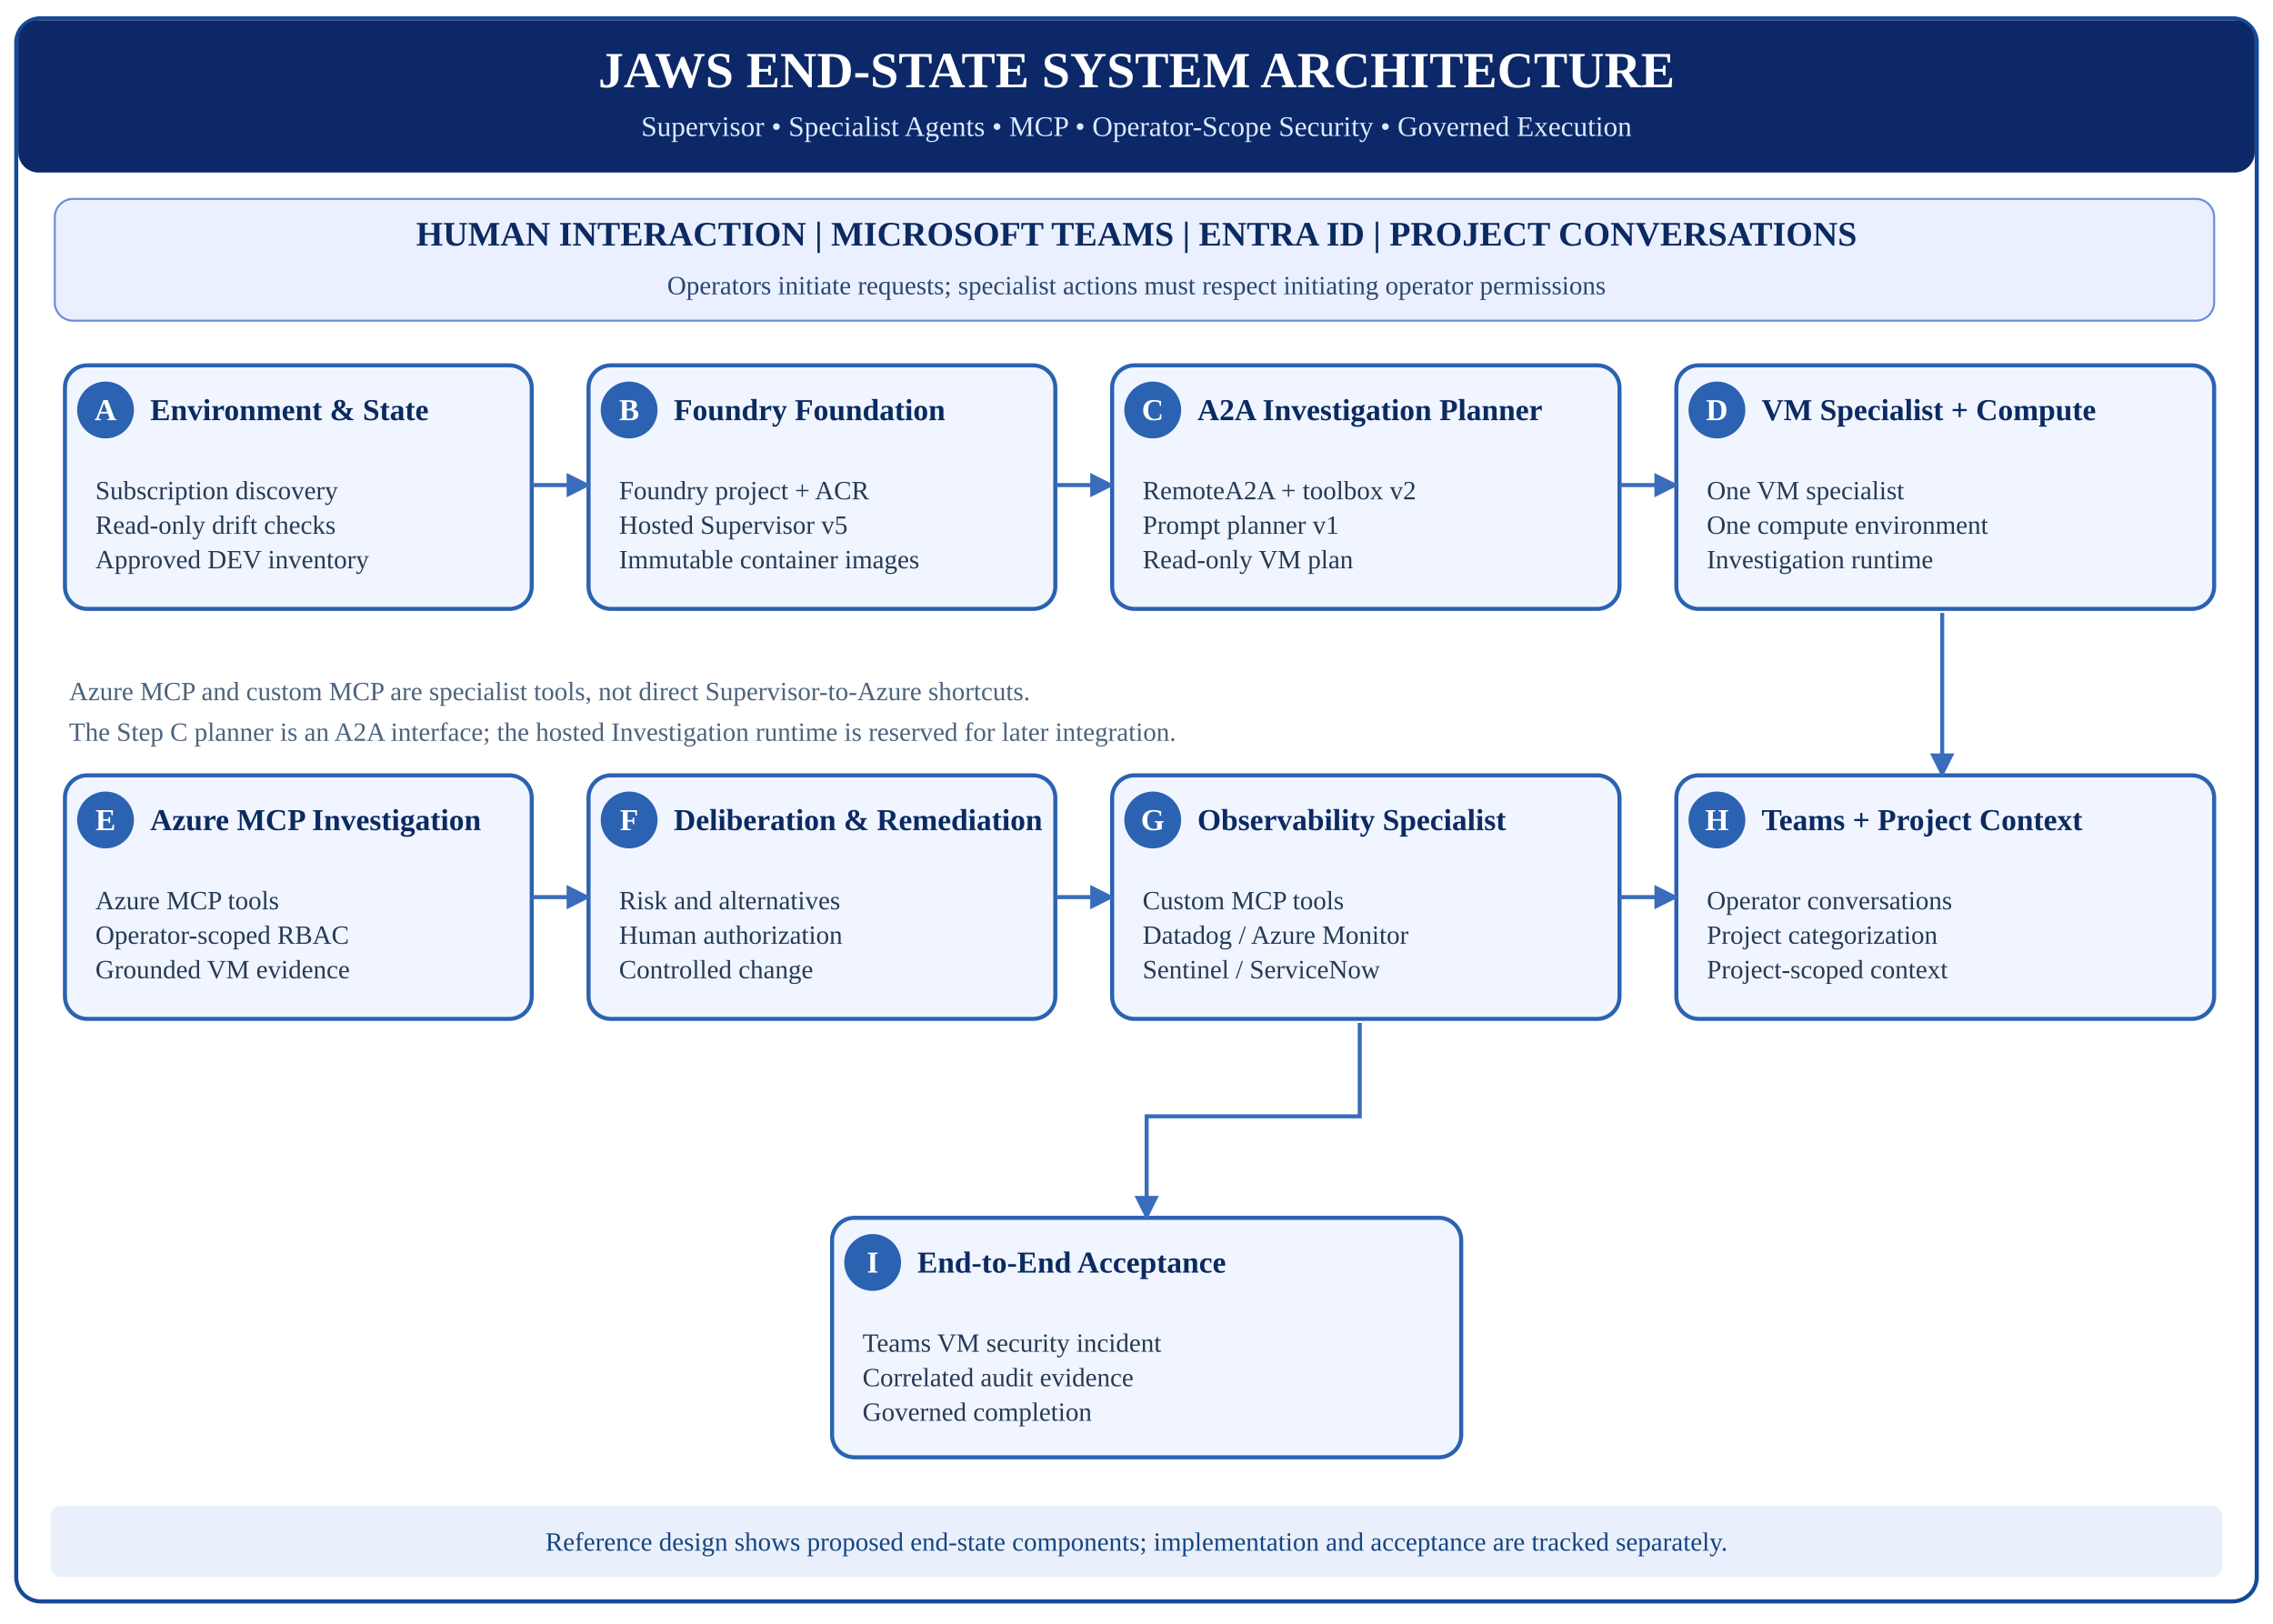
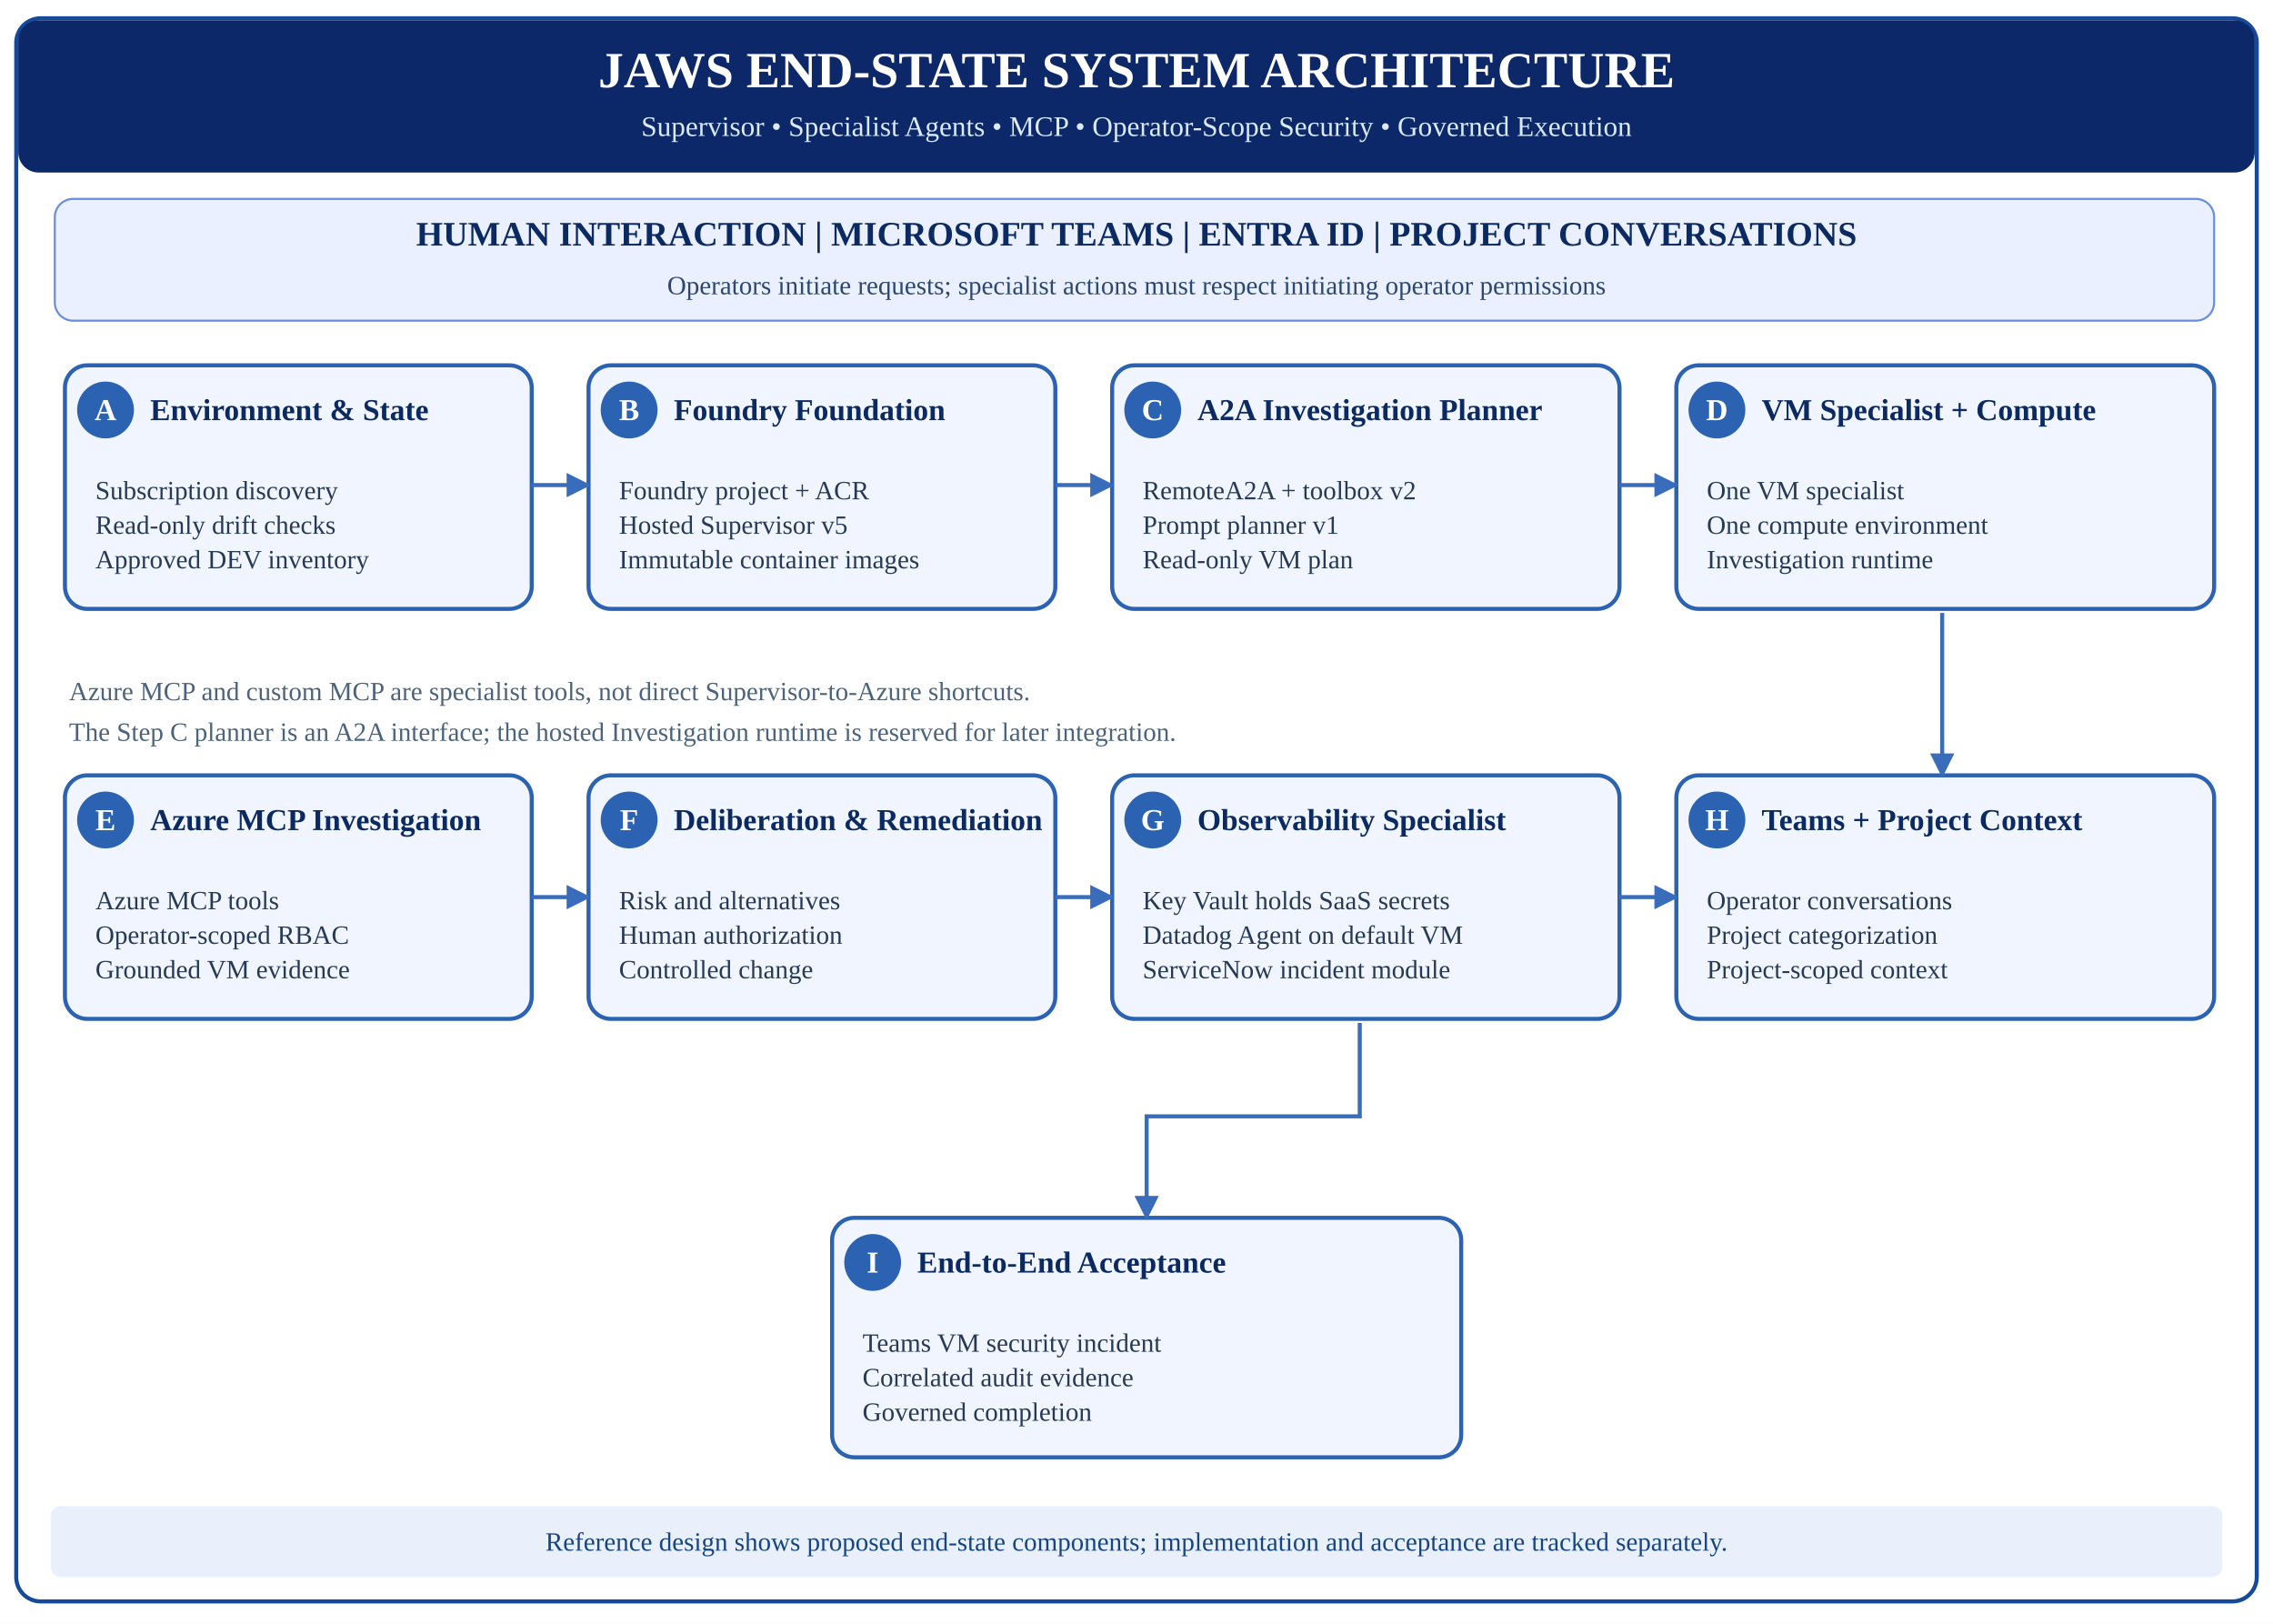
<svg xmlns="http://www.w3.org/2000/svg" viewBox="0 0 1120 800" role="img" aria-label="JAWS reference system architecture">
  <rect width="1120" height="800" fill="white" />
  <rect x="8" y="9" width="1104" height="780" rx="12" fill="#fff" stroke="#154999" stroke-width="2" />
  <rect x="9" y="10" width="1102" height="75" rx="10" fill="#0c2868" />
  <text x="560" y="43" text-anchor="middle" fill="white" font-size="25" font-weight="bold">JAWS END-STATE SYSTEM ARCHITECTURE</text>
  <text x="560" y="67" text-anchor="middle" fill="#dbeafe" font-size="14">Supervisor • Specialist Agents • MCP • Operator-Scope Security • Governed Execution</text>
  <rect x="27" y="98" width="1064" height="60" fill="#eaf0ff" stroke="#688edb" rx="9" />
  <text x="560" y="121" text-anchor="middle" font-weight="bold" font-size="17" fill="#0b2a62">HUMAN INTERACTION  |  MICROSOFT TEAMS  |  ENTRA ID  |  PROJECT CONVERSATIONS</text>
  <text x="560" y="145" text-anchor="middle" font-size="13" fill="#2c4770">Operators initiate requests; specialist actions must respect initiating operator permissions</text>
  <g>
    <rect x="32" y="180" rx="11" width="230" height="120" fill="#f0f5ff" stroke="#2b62b1" stroke-width="2" />
    <circle cx="52" cy="202" r="14" fill="#2b62b1" />
    <text x="52" y="207" text-anchor="middle" font-size="15" fill="#fff" font-weight="bold">A</text>
    <text x="74" y="207" font-weight="bold" font-size="15" fill="#0b2a62">Environment &amp; State</text>
    <text x="47" y="246" font-size="13" fill="#263a55">Subscription discovery</text>
    <text x="47" y="263" font-size="13" fill="#263a55">Read-only drift checks</text>
    <text x="47" y="280" font-size="13" fill="#263a55">Approved DEV inventory</text>
  </g>
  <g>
    <rect x="290" y="180" rx="11" width="230" height="120" fill="#f0f5ff" stroke="#2b62b1" stroke-width="2" />
    <circle cx="310" cy="202" r="14" fill="#2b62b1" />
    <text x="310" y="207" text-anchor="middle" font-size="15" fill="#fff" font-weight="bold">B</text>
    <text x="332" y="207" font-weight="bold" font-size="15" fill="#0b2a62">Foundry Foundation</text>
    <text x="305" y="246" font-size="13" fill="#263a55">Foundry project + ACR</text>
    <text x="305" y="263" font-size="13" fill="#263a55">Hosted Supervisor v5</text>
    <text x="305" y="280" font-size="13" fill="#263a55">Immutable container images</text>
  </g>
  <g>
    <rect x="548" y="180" rx="11" width="250" height="120" fill="#f0f5ff" stroke="#2b62b1" stroke-width="2" />
    <circle cx="568" cy="202" r="14" fill="#2b62b1" />
    <text x="568" y="207" text-anchor="middle" font-size="15" fill="#fff" font-weight="bold">C</text>
    <text x="590" y="207" font-weight="bold" font-size="15" fill="#0b2a62">A2A Investigation Planner</text>
    <text x="563" y="246" font-size="13" fill="#263a55">RemoteA2A + toolbox v2</text>
    <text x="563" y="263" font-size="13" fill="#263a55">Prompt planner v1</text>
    <text x="563" y="280" font-size="13" fill="#263a55">Read-only VM plan</text>
  </g>
  <g>
    <rect x="826" y="180" rx="11" width="265" height="120" fill="#f0f5ff" stroke="#2b62b1" stroke-width="2" />
    <circle cx="846" cy="202" r="14" fill="#2b62b1" />
    <text x="846" y="207" text-anchor="middle" font-size="15" fill="#fff" font-weight="bold">D</text>
    <text x="868" y="207" font-weight="bold" font-size="15" fill="#0b2a62">VM Specialist + Compute</text>
    <text x="841" y="246" font-size="13" fill="#263a55">One VM specialist</text>
    <text x="841" y="263" font-size="13" fill="#263a55">One compute environment</text>
    <text x="841" y="280" font-size="13" fill="#263a55">Investigation runtime</text>
  </g>
  <g>
    <rect x="32" y="382" rx="11" width="230" height="120" fill="#f0f5ff" stroke="#2b62b1" stroke-width="2" />
    <circle cx="52" cy="404" r="14" fill="#2b62b1" />
    <text x="52" y="409" text-anchor="middle" font-size="15" fill="#fff" font-weight="bold">E</text>
    <text x="74" y="409" font-weight="bold" font-size="15" fill="#0b2a62">Azure MCP Investigation</text>
    <text x="47" y="448" font-size="13" fill="#263a55">Azure MCP tools</text>
    <text x="47" y="465" font-size="13" fill="#263a55">Operator-scoped RBAC</text>
    <text x="47" y="482" font-size="13" fill="#263a55">Grounded VM evidence</text>
  </g>
  <g>
    <rect x="290" y="382" rx="11" width="230" height="120" fill="#f0f5ff" stroke="#2b62b1" stroke-width="2" />
    <circle cx="310" cy="404" r="14" fill="#2b62b1" />
    <text x="310" y="409" text-anchor="middle" font-size="15" fill="#fff" font-weight="bold">F</text>
    <text x="332" y="409" font-weight="bold" font-size="15" fill="#0b2a62">Deliberation &amp; Remediation</text>
    <text x="305" y="448" font-size="13" fill="#263a55">Risk and alternatives</text>
    <text x="305" y="465" font-size="13" fill="#263a55">Human authorization</text>
    <text x="305" y="482" font-size="13" fill="#263a55">Controlled change</text>
  </g>
  <g>
    <rect x="548" y="382" rx="11" width="250" height="120" fill="#f0f5ff" stroke="#2b62b1" stroke-width="2" />
    <circle cx="568" cy="404" r="14" fill="#2b62b1" />
    <text x="568" y="409" text-anchor="middle" font-size="15" fill="#fff" font-weight="bold">G</text>
    <text x="590" y="409" font-weight="bold" font-size="15" fill="#0b2a62">Observability Specialist</text>
-     <text x="563" y="448" font-size="13" fill="#263a55">Custom MCP tools</text>
-     <text x="563" y="465" font-size="13" fill="#263a55">Datadog / Azure Monitor</text>
-     <text x="563" y="482" font-size="13" fill="#263a55">Sentinel / ServiceNow</text>
+     <text x="563" y="448" font-size="13" fill="#263a55">Key Vault holds SaaS secrets</text>
+     <text x="563" y="465" font-size="13" fill="#263a55">Datadog Agent on default VM</text>
+     <text x="563" y="482" font-size="13" fill="#263a55">ServiceNow incident module</text>
  </g>
  <g>
    <rect x="826" y="382" rx="11" width="265" height="120" fill="#f0f5ff" stroke="#2b62b1" stroke-width="2" />
    <circle cx="846" cy="404" r="14" fill="#2b62b1" />
    <text x="846" y="409" text-anchor="middle" font-size="15" fill="#fff" font-weight="bold">H</text>
    <text x="868" y="409" font-weight="bold" font-size="15" fill="#0b2a62">Teams + Project Context</text>
    <text x="841" y="448" font-size="13" fill="#263a55">Operator conversations</text>
    <text x="841" y="465" font-size="13" fill="#263a55">Project categorization</text>
    <text x="841" y="482" font-size="13" fill="#263a55">Project-scoped context</text>
  </g>
  <g>
    <rect x="410" y="600" rx="11" width="310" height="118" fill="#f0f5ff" stroke="#2b62b1" stroke-width="2" />
    <circle cx="430" cy="622" r="14" fill="#2b62b1" />
    <text x="430" y="627" text-anchor="middle" font-size="15" fill="#fff" font-weight="bold">I</text>
    <text x="452" y="627" font-weight="bold" font-size="15" fill="#0b2a62">End-to-End Acceptance</text>
    <text x="425" y="666" font-size="13" fill="#263a55">Teams VM security incident</text>
    <text x="425" y="683" font-size="13" fill="#263a55">Correlated audit evidence</text>
    <text x="425" y="700" font-size="13" fill="#263a55">Governed completion</text>
  </g>
  <g stroke="#396cbb" stroke-width="2" fill="none" marker-end="url(#arr)">
    <path d="M262 239 H290" />
    <path d="M520 239 H548" />
    <path d="M798 239 H826" />
    <path d="M957 302 V382" />
    <path d="M262 442 H290" />
    <path d="M520 442 H548" />
    <path d="M798 442 H826" />
    <path d="M670 504 V550 H565 V600" />
  </g>
  <defs>
    <marker id="arr" viewBox="0 0 10 10" refX="9" refY="5" markerWidth="6" markerHeight="6" orient="auto">
      <path d="M0 0 L10 5 L0 10 Z" fill="#396cbb" />
    </marker>
  </defs>
  <text x="34" y="345" font-size="13" fill="#4b637d">Azure MCP and custom MCP are specialist tools, not direct Supervisor-to-Azure shortcuts.</text>
  <text x="34" y="365" font-size="13" fill="#4b637d">The Step C planner is an A2A interface; the hosted Investigation runtime is reserved for later integration.</text>
  <rect x="25" y="742" width="1070" height="35" rx="5" fill="#e9f0fc" />
  <text x="560" y="764" text-anchor="middle" font-size="13" fill="#164581">Reference design shows proposed end-state components; implementation and acceptance are tracked separately.</text>
</svg>
